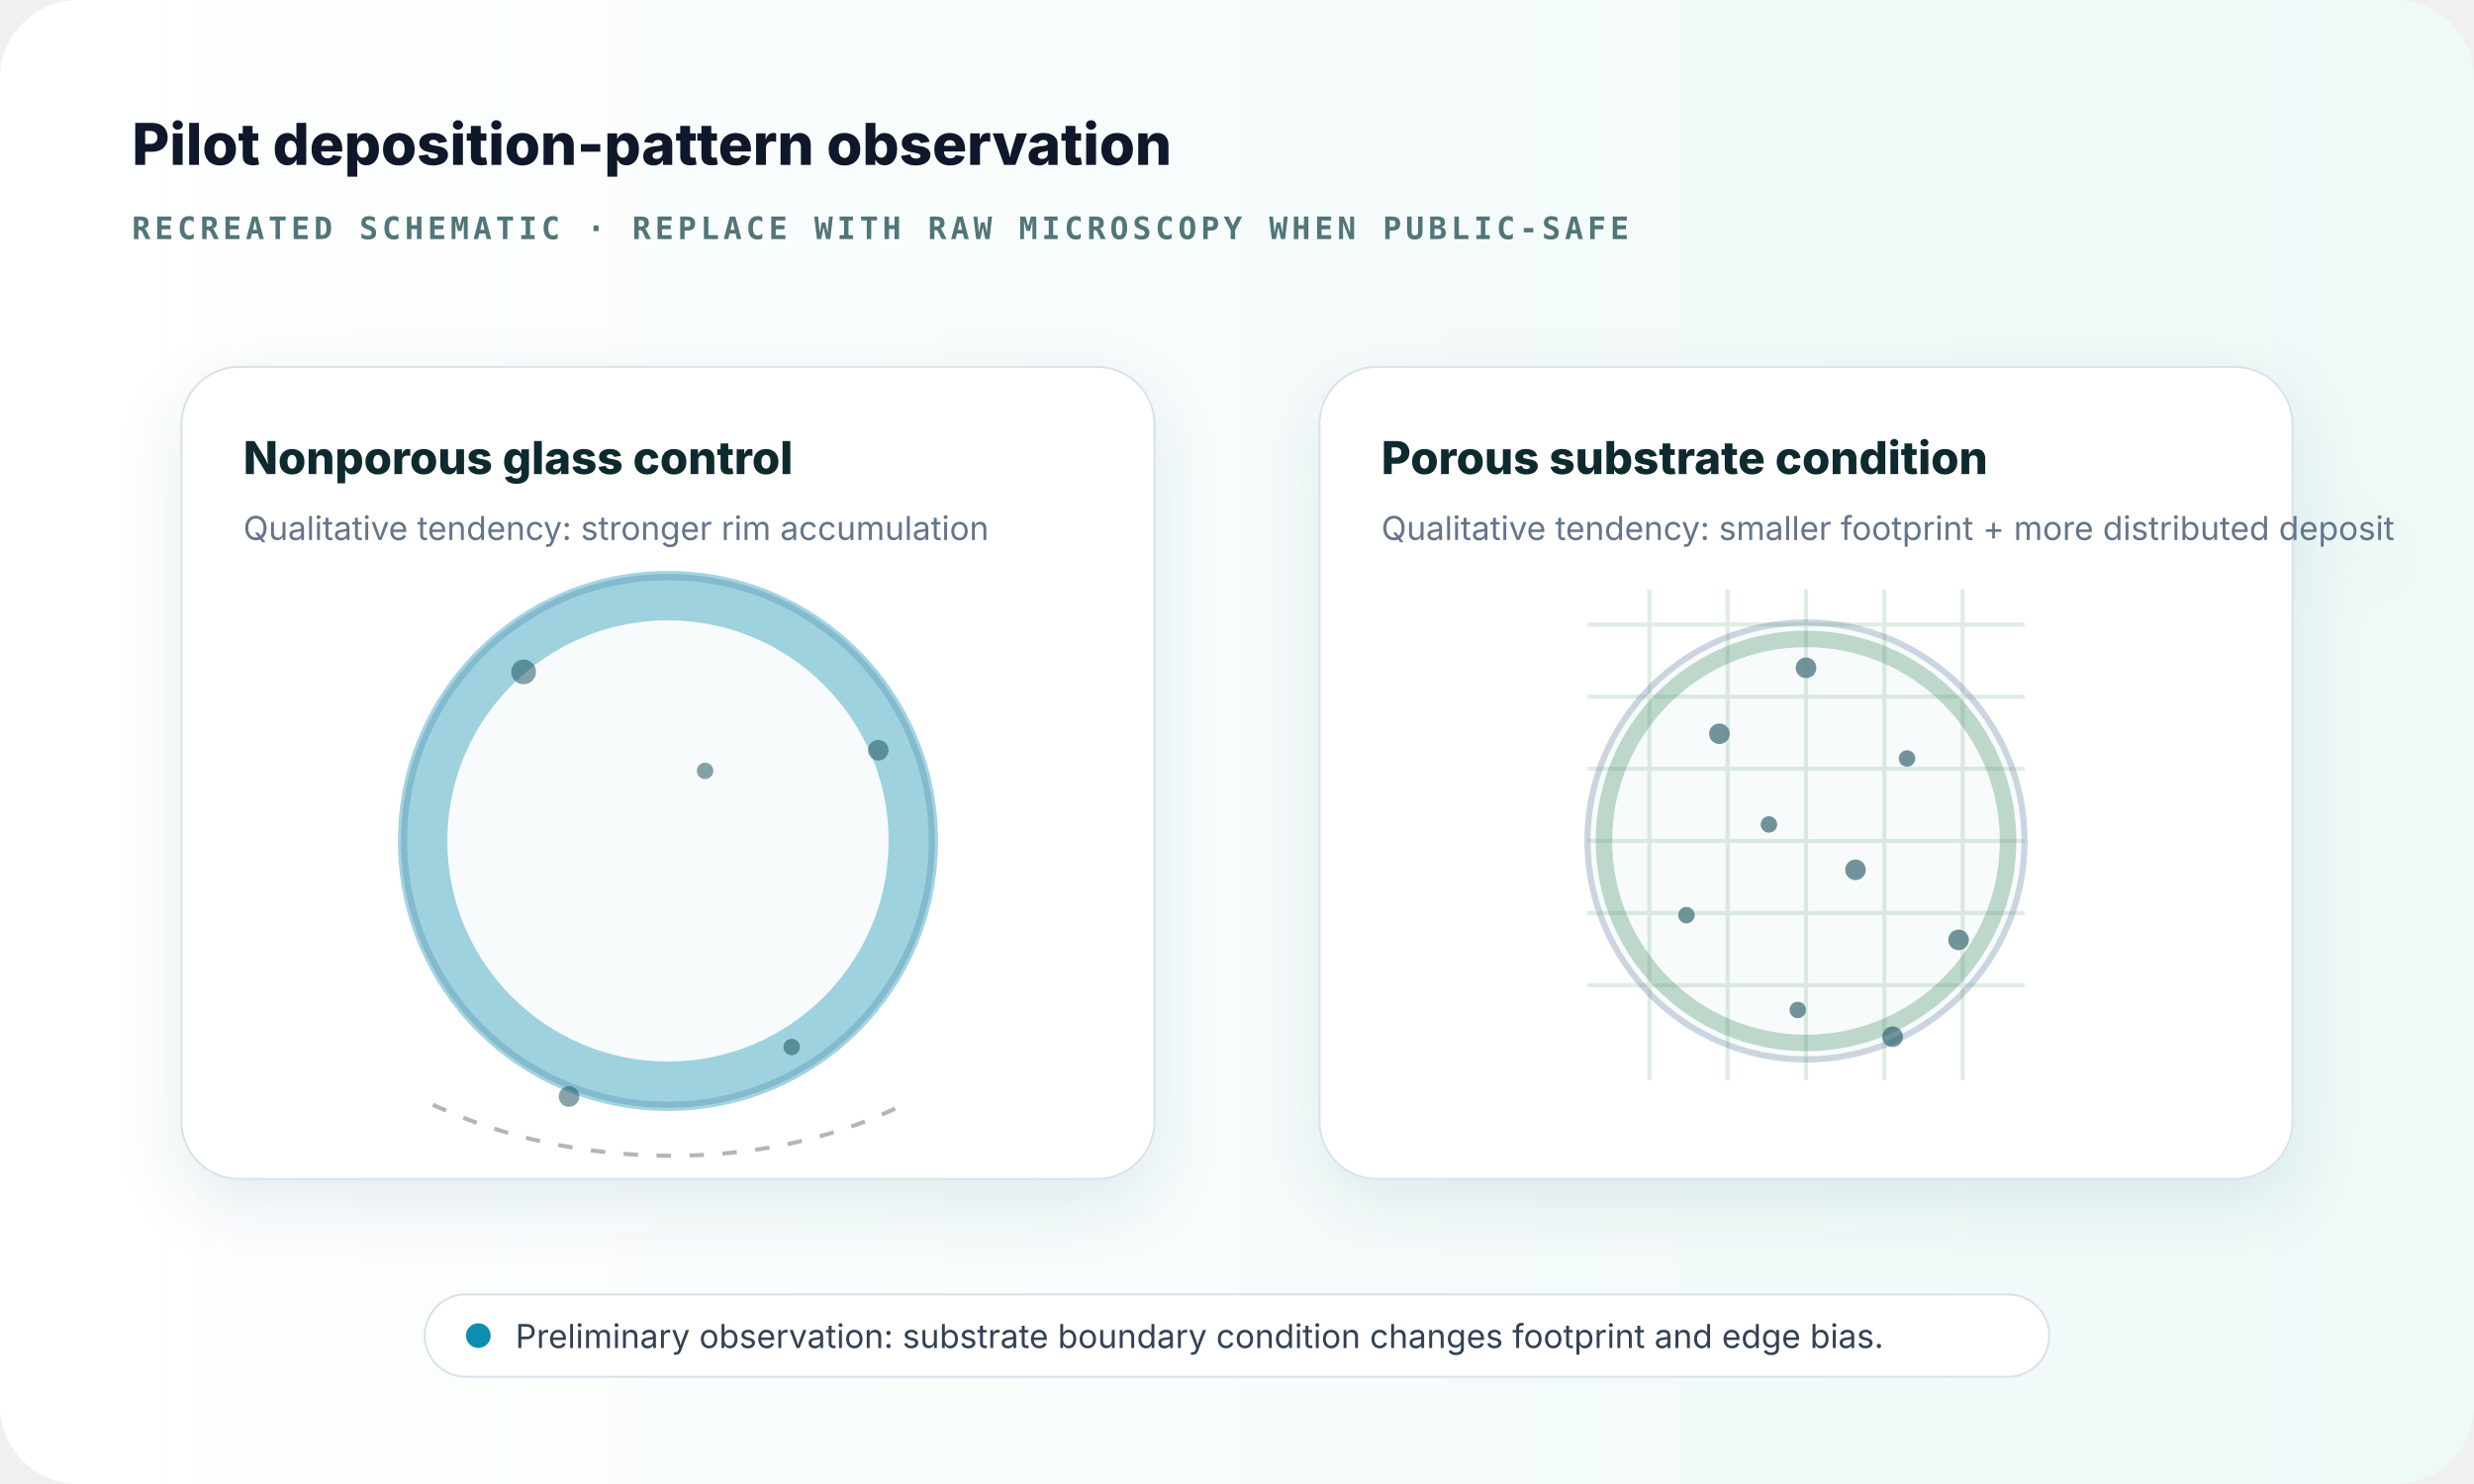
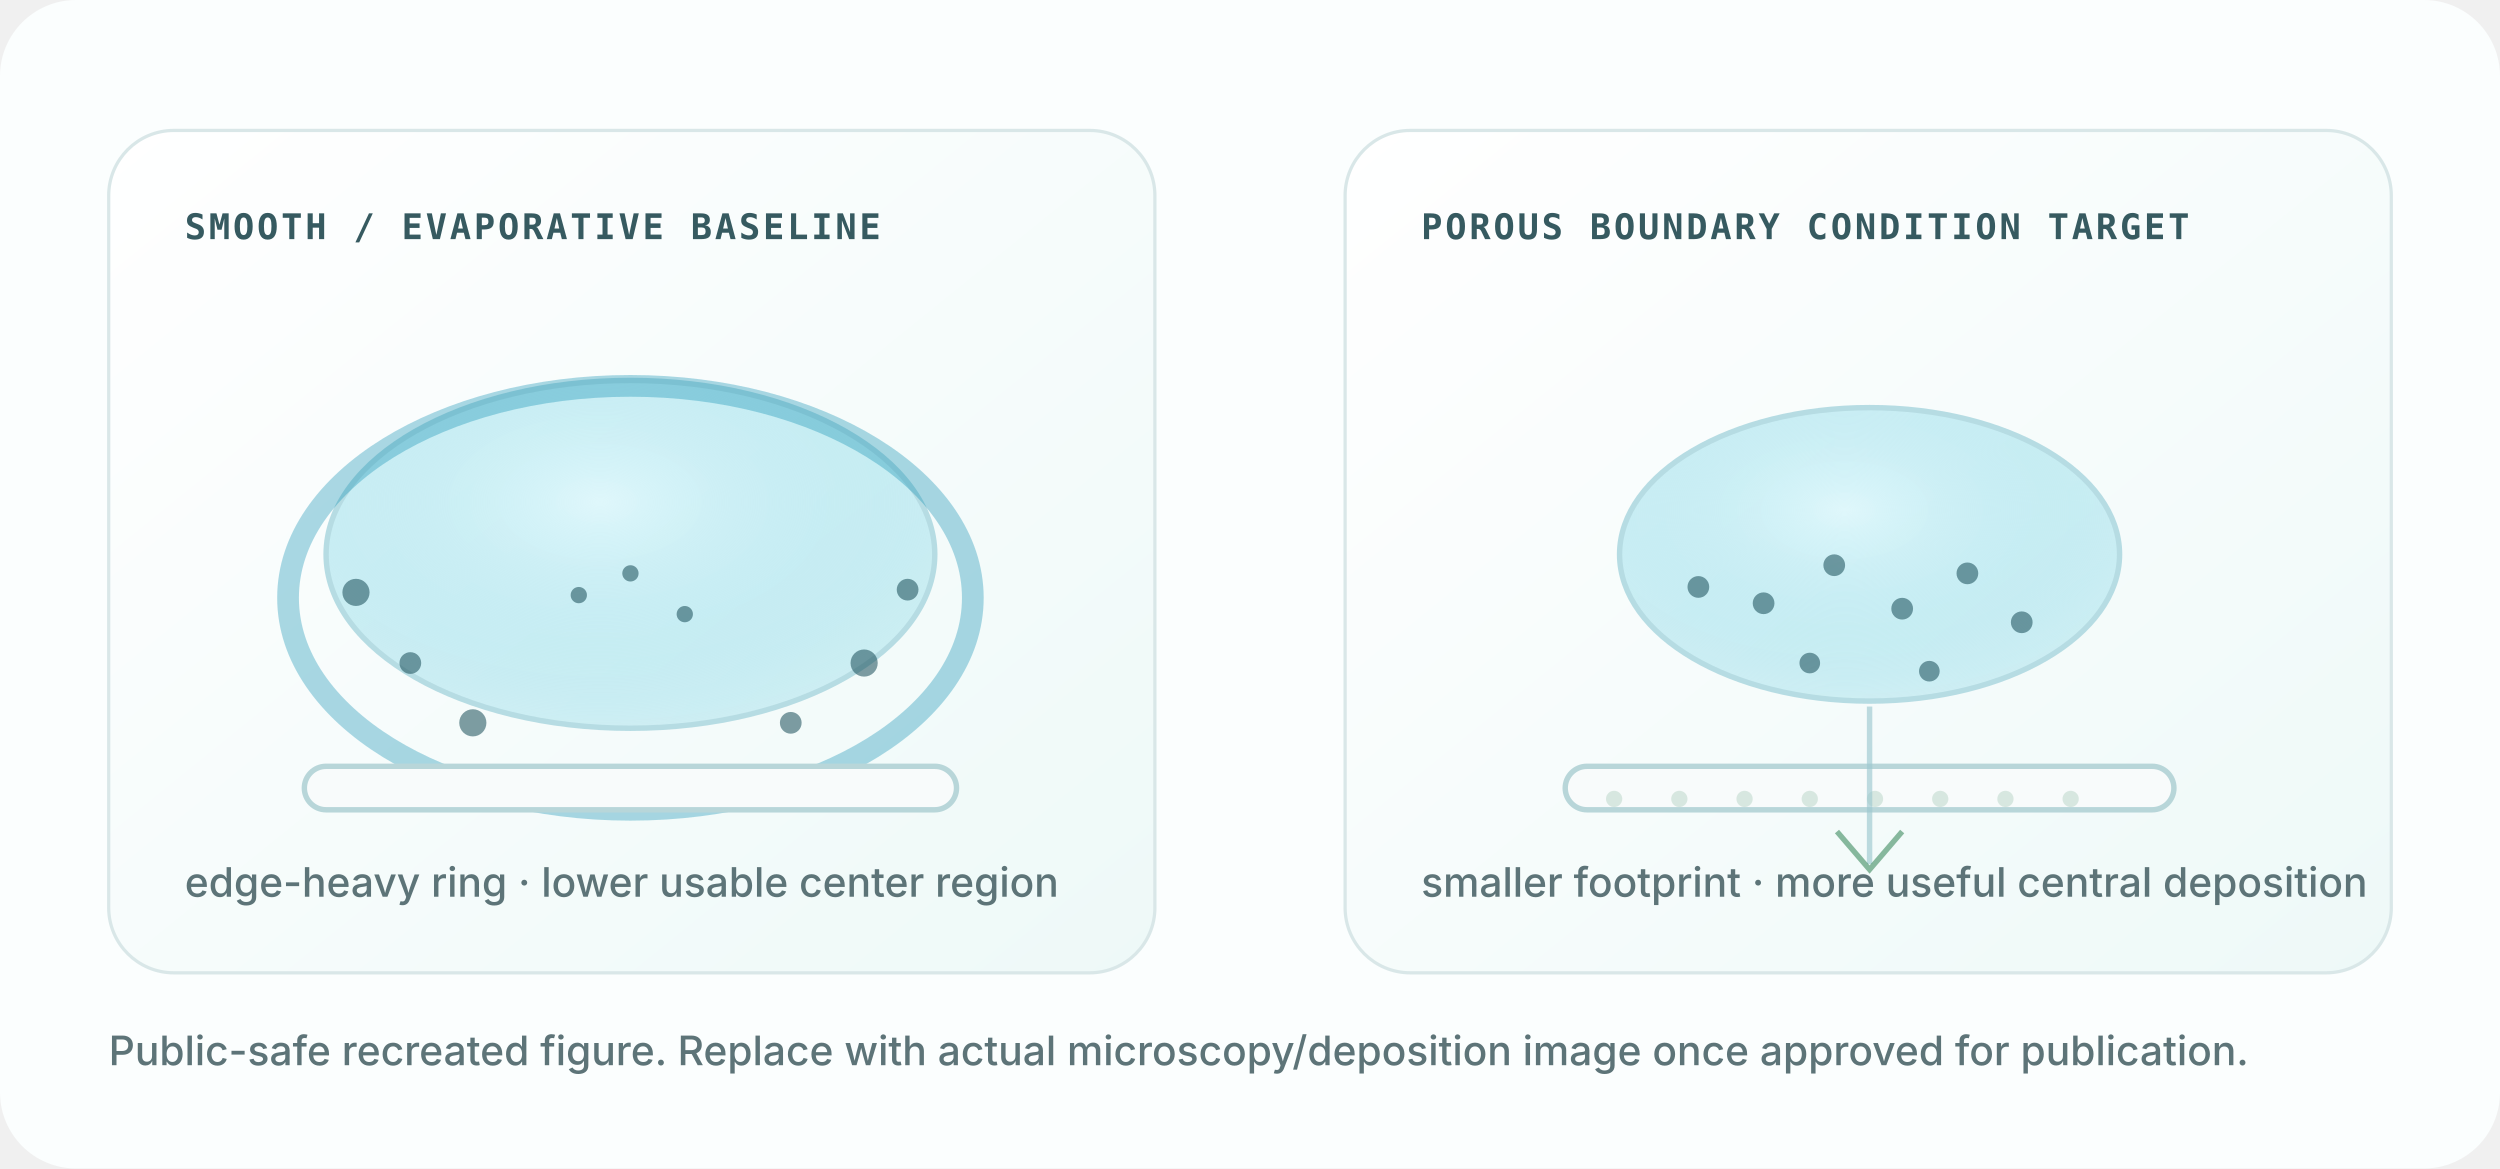
- <svg xmlns="http://www.w3.org/2000/svg" viewBox="0 0 1200 720" role="img" aria-labelledby="title desc">
+ <svg xmlns="http://www.w3.org/2000/svg" viewBox="0 0 920 430" role="img" aria-labelledby="title desc">
  <defs>
-     <linearGradient id="bg" x1="0" x2="1">
+     <linearGradient id="panel" x1="0" x2="1" y1="0" y2="1">
      <stop offset="0" stop-color="#ffffff" />
      <stop offset="1" stop-color="#eef9f8" />
    </linearGradient>
-     <linearGradient id="blue" x1="0" x2="1">
-       <stop offset="0" stop-color="#4da3ff" />
-       <stop offset="1" stop-color="#8ee6c9" />
-     </linearGradient>
-     <filter id="shadow" x="-10%" y="-10%" width="120%" height="120%">
-       <feDropShadow dx="0" dy="12" stdDeviation="16" flood-color="#1b5360" flood-opacity="0.10" />
-     </filter>
+     <radialGradient id="drop" cx="45%" cy="35%" r="65%">
+       <stop offset="0" stop-color="#dff7fb" />
+       <stop offset="1" stop-color="#84d6e5" stop-opacity="0.35" />
+     </radialGradient>
+     <style>
+       .panel{fill:url(#panel);stroke:#d9e7e8;stroke-width:1.2}.label{font:700 13px ui-monospace,SFMono-Regular,Menlo,monospace;letter-spacing:.08em;fill:#365a60}.body{font:500 15px Inter,Arial,sans-serif;fill:#5d7478}.line{stroke:#9cc7cf;stroke-width:2;fill:none}.node{fill:#0d8eb1;opacity:.65}.device{fill:#184d58;opacity:.55}.rim{fill:none;stroke:#0d8eb1;stroke-width:8;opacity:.34}.substrate{fill:#f8fbfb;stroke:#b8d6d9;stroke-width:2}.micro{fill:#4c936c;opacity:.34}
+     </style>
  </defs>
-   <rect width="1200" height="720" rx="38" fill="url(#bg)" />
-   <text x="64" y="80" font-family="Inter, Arial" font-size="28" font-weight="800" fill="#0f172a">Pilot deposition-pattern observation</text>
-   <text x="64" y="116" font-family="monospace" font-size="15" font-weight="700" fill="#517579" letter-spacing="2">RECREATED SCHEMATIC · REPLACE WITH RAW MICROSCOPY WHEN PUBLIC-SAFE</text>
-   <g transform="translate(88 178)" filter="url(#shadow)">
-     <rect x="0" y="0" width="472" height="394" rx="28" fill="#fff" stroke="#d9e2ec" />
-     <text x="30" y="52" font-family="Inter, Arial" font-size="22" font-weight="800" fill="#102a2e">Nonporous glass control</text>
-     <text x="30" y="84" font-family="Inter, Arial" font-size="16" fill="#64748b">Qualitative tendency: stronger rim accumulation</text>
-     <circle cx="236" cy="230" r="128" fill="#f8fbfc" stroke="#cbd5e1" stroke-width="3" />
-     <circle cx="236" cy="230" r="119" fill="none" stroke="#0d8eb1" stroke-width="24" opacity="0.38" />
-     <g fill="#184e5a" opacity="0.52">
-       <circle cx="166" cy="148" r="6" />
-       <circle cx="188" cy="354" r="5" />
-       <circle cx="338" cy="186" r="5" />
-       <circle cx="296" cy="330" r="4" />
-       <circle cx="254" cy="196" r="4" />
-     </g>
-     <path d="M122 358 C190 390 282 392 350 358" fill="none" stroke="#b4b5bb" stroke-width="2" stroke-dasharray="7 9" />
+   <rect width="920" height="430" rx="28" fill="#fbfefe" />
+   <rect x="40" y="48" width="385" height="310" rx="24" class="panel" />
+   <rect x="495" y="48" width="385" height="310" rx="24" class="panel" />
+   <text x="68" y="88" class="label">SMOOTH / EVAPORATIVE BASELINE</text>
+   <text x="523" y="88" class="label">POROUS BOUNDARY CONDITION TARGET</text>
+   <text x="68" y="330" class="body">edge-heavy ring · lower usable center region</text>
+   <text x="523" y="330" class="body">smaller footprint · more useful central deposition</text>
+   <ellipse cx="232" cy="204" rx="112" ry="64" fill="url(#drop)" stroke="#b6dce3" stroke-width="2" />
+   <ellipse cx="232" cy="220" rx="126" ry="78" class="rim" />
+   <rect x="112" y="282" width="240" height="16" rx="8" class="substrate" />
+   <g>
+     <circle cx="131" cy="218" r="5" class="device" />
+     <circle cx="151" cy="244" r="4" class="device" />
+     <circle cx="174" cy="266" r="5" class="device" />
+     <circle cx="291" cy="266" r="4" class="device" />
+     <circle cx="318" cy="244" r="5" class="device" />
+     <circle cx="334" cy="217" r="4" class="device" />
+     <circle cx="232" cy="211" r="3" class="device" opacity=".22" />
+     <circle cx="213" cy="219" r="3" class="device" opacity=".18" />
+     <circle cx="252" cy="226" r="3" class="device" opacity=".18" />
  </g>
-   <g transform="translate(640 178)" filter="url(#shadow)">
-     <rect x="0" y="0" width="472" height="394" rx="28" fill="#fff" stroke="#d9e2ec" />
-     <text x="30" y="52" font-family="Inter, Arial" font-size="22" font-weight="800" fill="#102a2e">Porous substrate condition</text>
-     <text x="30" y="84" font-family="Inter, Arial" font-size="16" fill="#64748b">Qualitative tendency: smaller footprint + more distributed deposit</text>
-     <circle cx="236" cy="230" r="106" fill="#f8fbfc" stroke="#cbd5e1" stroke-width="3" />
-     <circle cx="236" cy="230" r="98" fill="none" stroke="#4c936c" stroke-width="8" opacity="0.34" />
-     <g fill="#184e5a" opacity="0.60">
-       <circle cx="236" cy="146" r="5" />
-       <circle cx="194" cy="178" r="5" />
-       <circle cx="285" cy="190" r="4" />
-       <circle cx="218" cy="222" r="4" />
-       <circle cx="260" cy="244" r="5" />
-       <circle cx="178" cy="266" r="4" />
-       <circle cx="310" cy="278" r="5" />
-       <circle cx="232" cy="312" r="4" />
-       <circle cx="278" cy="325" r="5" />
-     </g>
-     <g stroke="#4c936c" stroke-width="2" opacity="0.18">
-       <path d="M130 125 H342" />
-       <path d="M130 160 H342" />
-       <path d="M130 195 H342" />
-       <path d="M130 230 H342" />
-       <path d="M130 265 H342" />
-       <path d="M130 300 H342" />
-       <path d="M160 108 V346" />
-       <path d="M198 108 V346" />
-       <path d="M236 108 V346" />
-       <path d="M274 108 V346" />
-       <path d="M312 108 V346" />
-     </g>
+   <ellipse cx="688" cy="204" rx="92" ry="54" fill="url(#drop)" stroke="#b6dce3" stroke-width="2" />
+   <rect x="576" y="282" width="224" height="16" rx="8" class="substrate" />
+   <g>
+     <circle cx="625" cy="216" r="4" class="device" />
+     <circle cx="649" cy="222" r="4" class="device" />
+     <circle cx="675" cy="208" r="4" class="device" />
+     <circle cx="700" cy="224" r="4" class="device" />
+     <circle cx="724" cy="211" r="4" class="device" />
+     <circle cx="744" cy="229" r="4" class="device" />
+     <circle cx="666" cy="244" r="3.8" class="device" />
+     <circle cx="710" cy="247" r="3.8" class="device" />
  </g>
-   <g transform="translate(206 628)">
-     <rect x="0" y="0" width="788" height="40" rx="20" fill="#ffffff" stroke="#d9e2ec" />
-     <circle cx="26" cy="20" r="6" fill="#0d8eb1" />
-     <text x="44" y="26" font-family="Inter, Arial" font-size="16" fill="#334155">Preliminary observation: substrate boundary condition changes footprint and edge bias.</text>
+   <g opacity=".55">
+     <circle cx="594" cy="294" r="3" class="micro" />
+     <circle cx="618" cy="294" r="3" class="micro" />
+     <circle cx="642" cy="294" r="3" class="micro" />
+     <circle cx="666" cy="294" r="3" class="micro" />
+     <circle cx="690" cy="294" r="3" class="micro" />
+     <circle cx="714" cy="294" r="3" class="micro" />
+     <circle cx="738" cy="294" r="3" class="micro" />
+     <circle cx="762" cy="294" r="3" class="micro" />
  </g>
+   <path d="M688 260 C688 282 688 298 688 318" class="line" opacity=".65" />
+   <path d="M676 306 L688 320 L700 306" fill="none" stroke="#4c936c" stroke-width="2" opacity=".65" />
+   <text x="40" y="392" class="body">Public-safe recreated figure. Replace with actual microscopy/deposition image once approved for publication.</text>
</svg>
